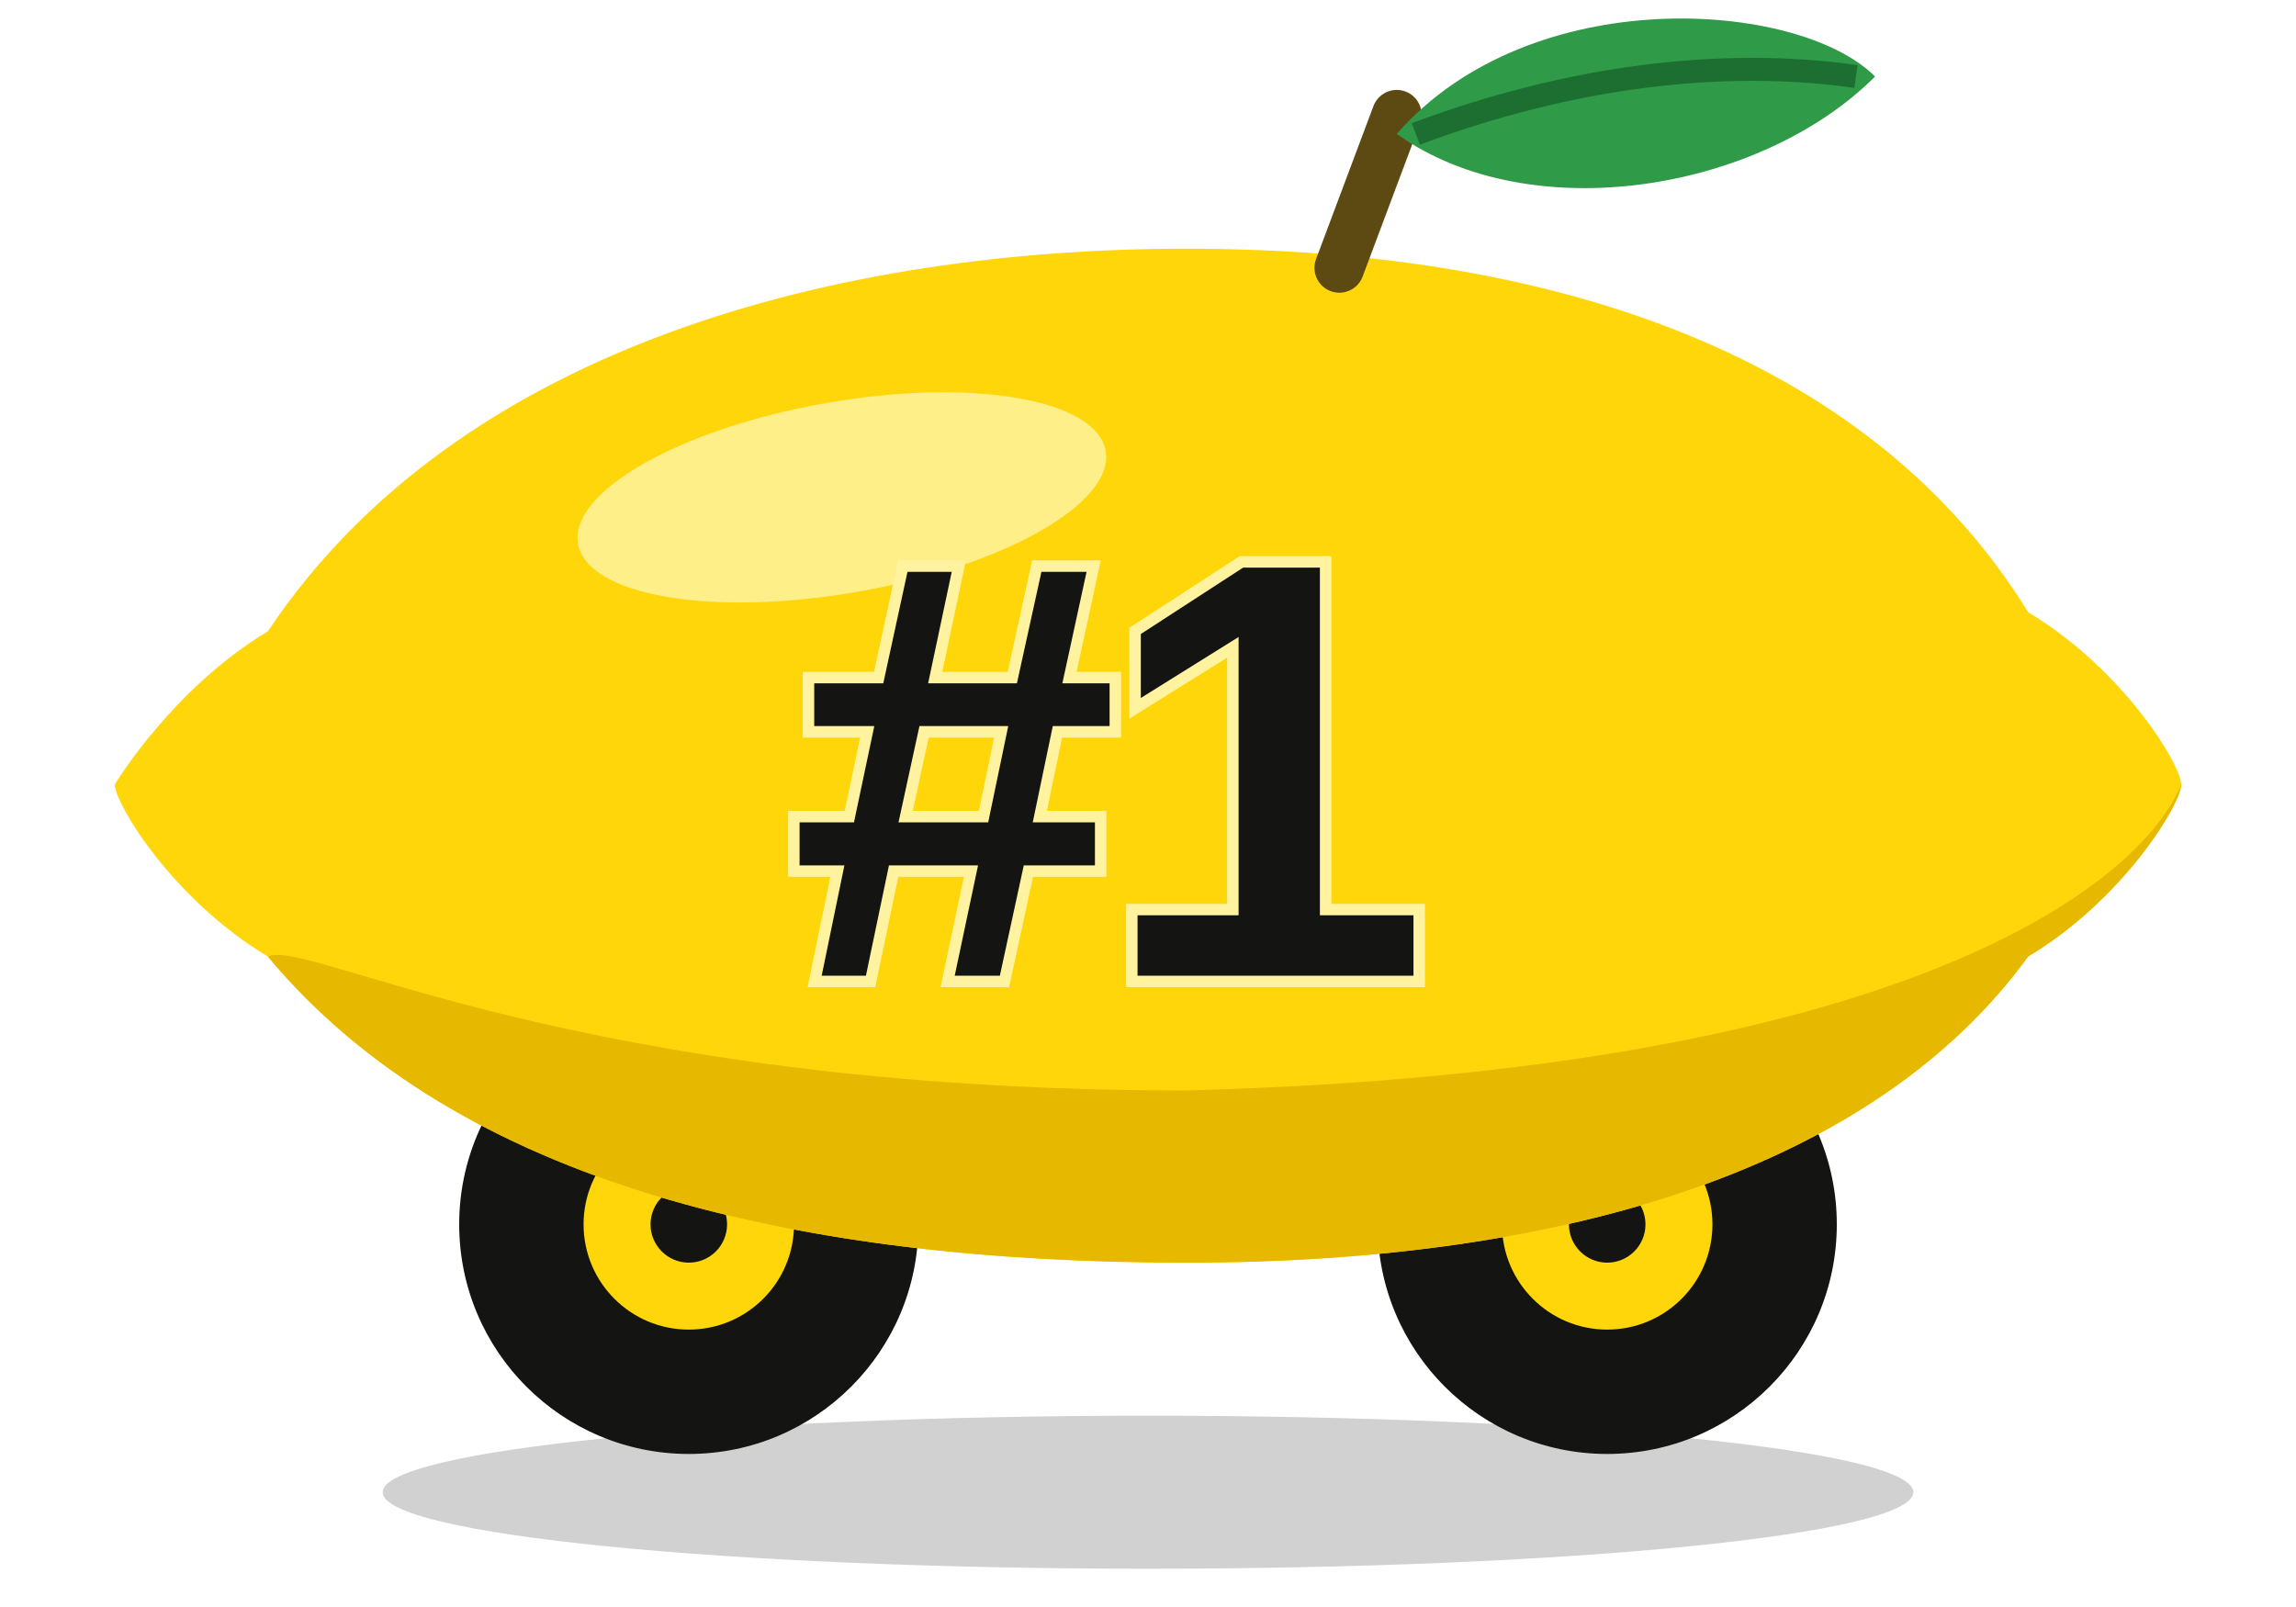
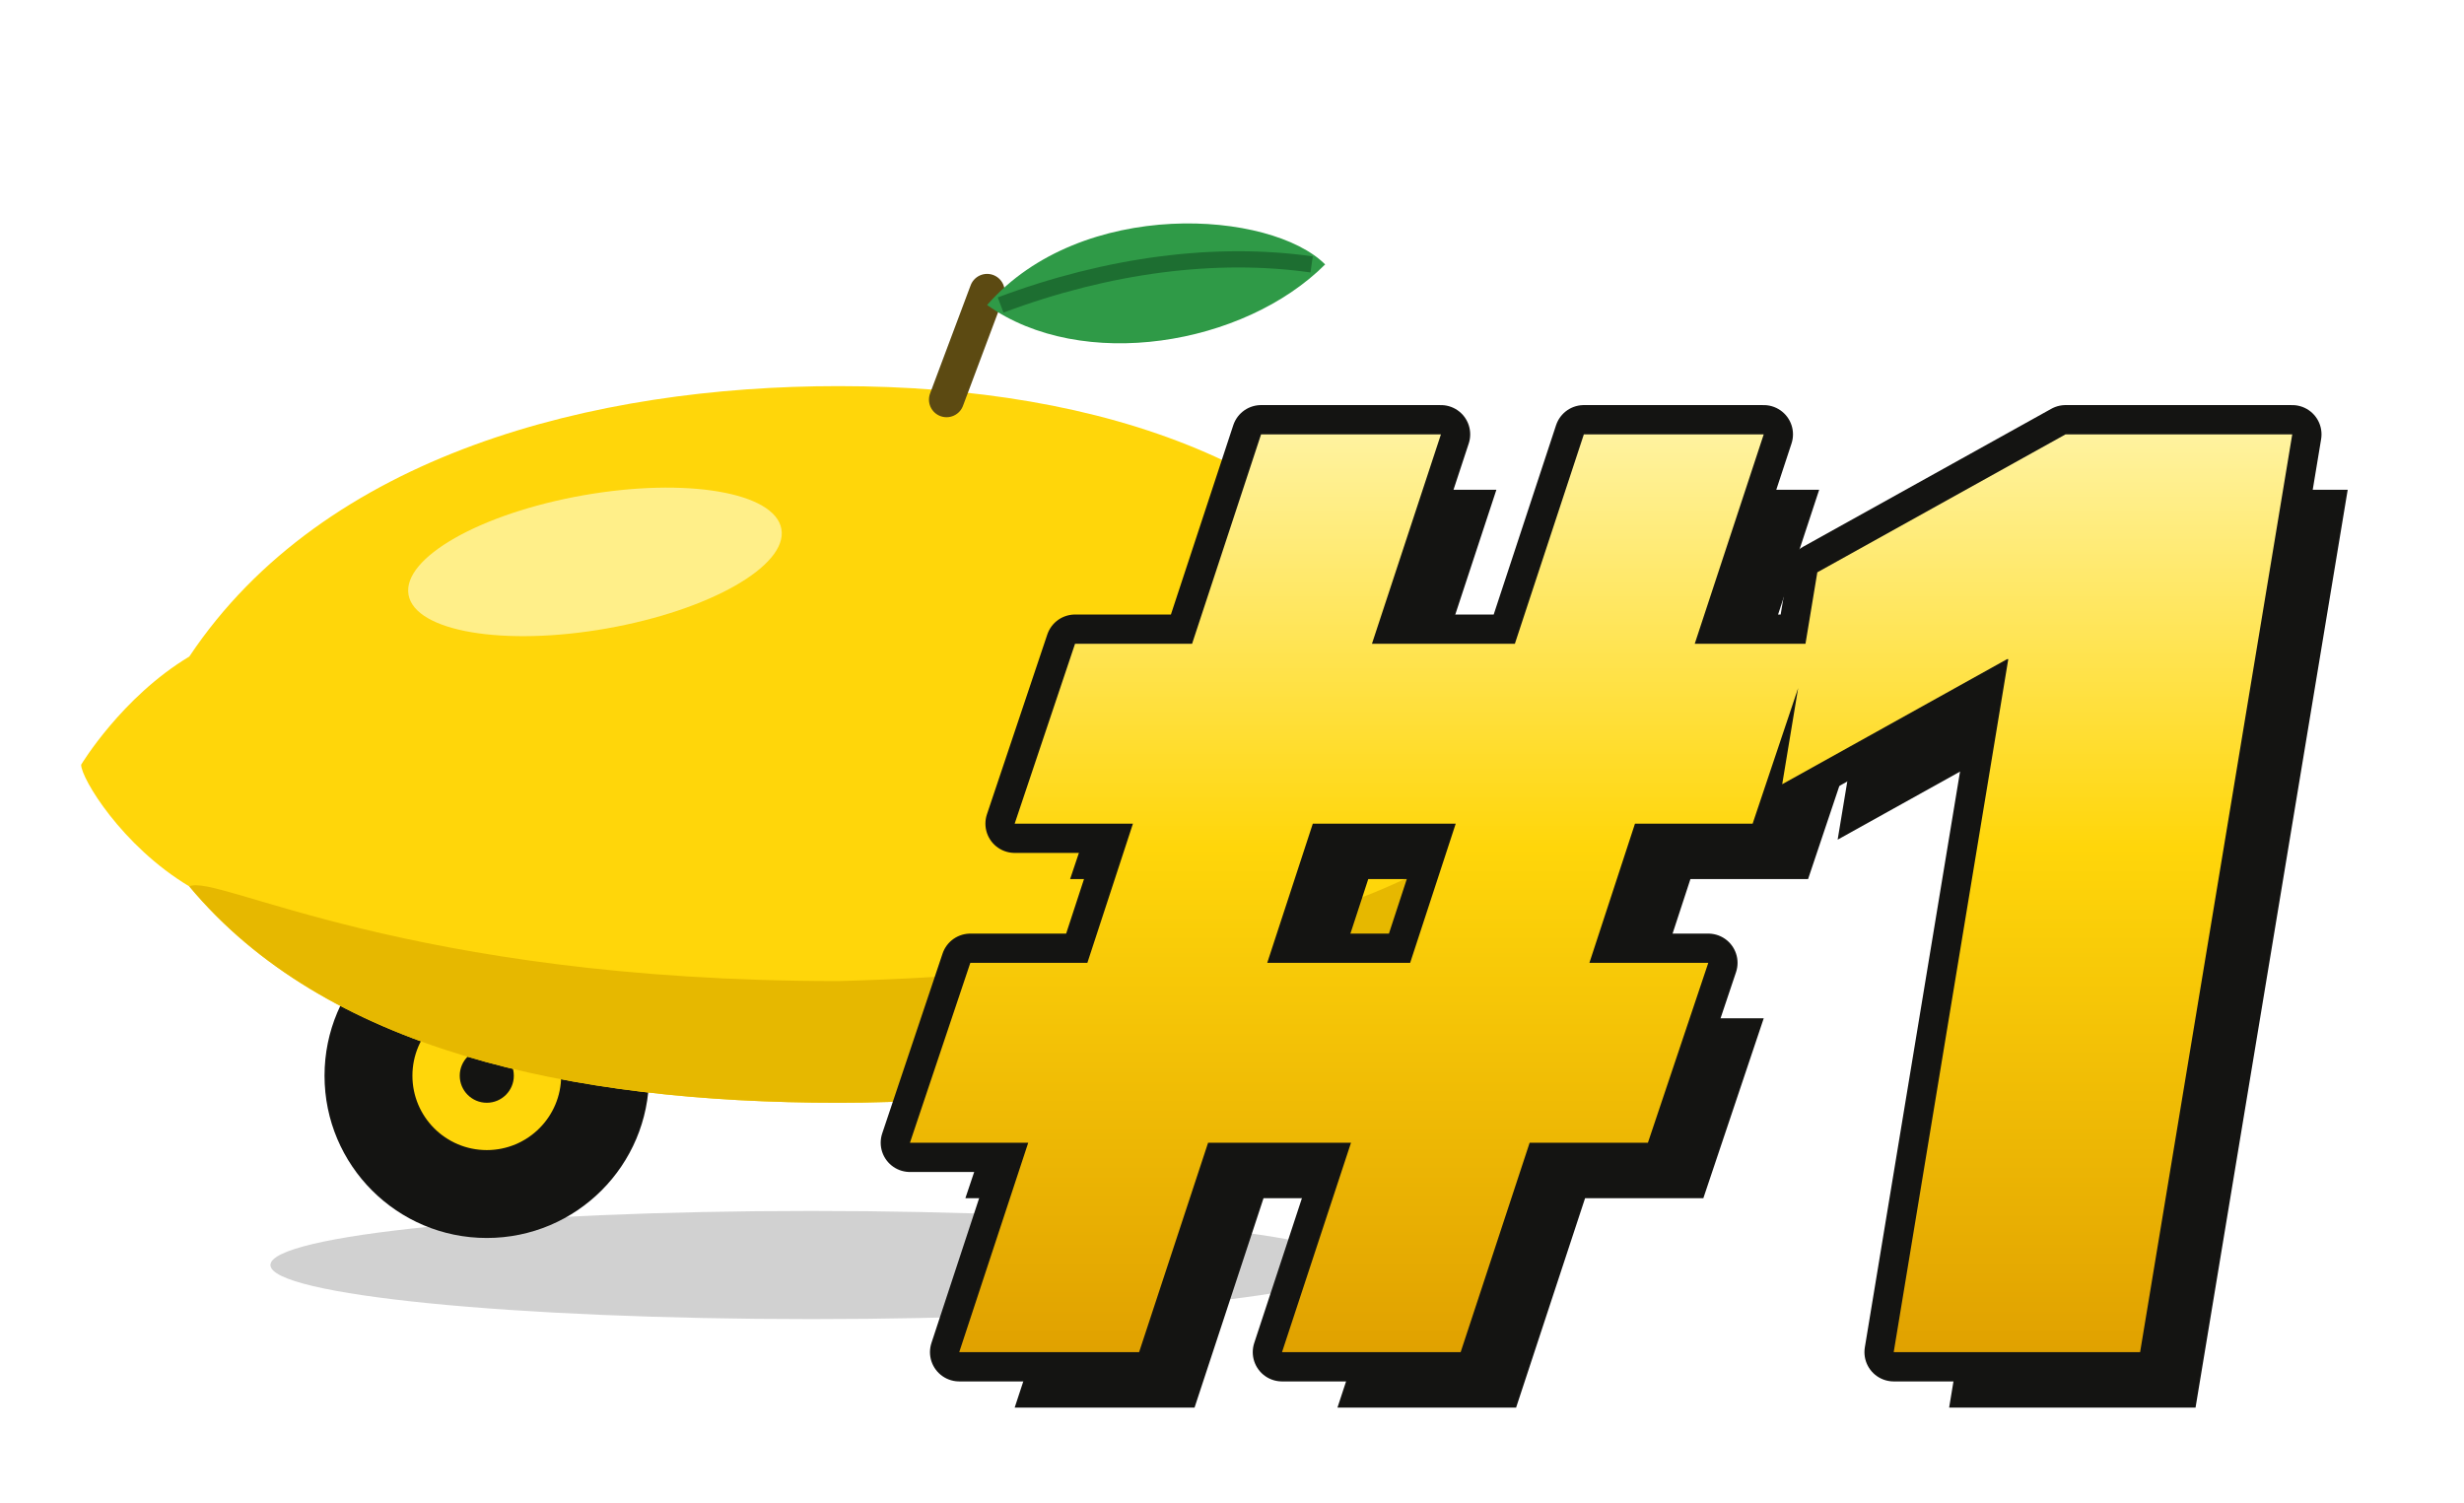
- <svg xmlns="http://www.w3.org/2000/svg" viewBox="0 0 120 84" width="120" height="84">
-   <ellipse cx="60" cy="78" rx="40" ry="4" fill="#000" opacity=".18" />
-   <circle cx="36" cy="64" r="12" fill="#141412" />
-   <circle cx="36" cy="64" r="5.5" fill="#ffd60a" />
-   <circle cx="36" cy="64" r="2" fill="#141412" />
-   <circle cx="84" cy="64" r="12" fill="#141412" />
-   <circle cx="84" cy="64" r="5.5" fill="#ffd60a" />
-   <circle cx="84" cy="64" r="2" fill="#141412" />
-   <path d="M6 41 C6 41 9 36 14 33 C24 18 44 13 62 13 C82 13 98 19 106 32 C111 35 114 40 114 41 C114 42 111 47 106 50 C98 61 82 66 62 66 C42 66 24 62 14 50 C9 47 6 42 6 41 Z" fill="#ffd60a" />
-   <path d="M14 50 C24 62 42 66 62 66 C82 66 98 61 106 50 C111 47 114 42 114 41 C112 46 100 56 62 57 C30 57 16 49 14 50 Z" fill="#e6b800" />
-   <ellipse cx="44" cy="26" rx="14" ry="5" fill="#fff3a0" opacity=".85" transform="rotate(-10 44 26)" />
-   <path d="M70 14 L73 6" stroke="#5c4a12" stroke-width="2.6" stroke-linecap="round" />
-   <path d="M73 7 C80 -1 94 0 98 4 C92 10 80 12 73 7 Z" fill="#2f9a47" />
-   <path d="M74 7 C82 4 90 3 97 4" stroke="#1d6e31" stroke-width="1.2" fill="none" />
-   <text x="58" y="51" text-anchor="middle" font-family="'Arial Black','Helvetica Neue',Arial,sans-serif" font-weight="900" font-size="31" letter-spacing="-1" fill="#141412" stroke="#fff3a0" stroke-width="1.2" paint-order="stroke">#1</text>
+ <svg xmlns="http://www.w3.org/2000/svg" viewBox="0 0 164 100" width="164" height="100">
+   <defs>
+     <linearGradient id="g1" x1="0" y1="0" x2="0" y2="1">
+       <stop offset="0" stop-color="#fff3a0" />
+       <stop offset=".45" stop-color="#ffd60a" />
+       <stop offset="1" stop-color="#e0a100" />
+     </linearGradient>
+   </defs>
+   <g transform="translate(0 14) scale(.9)">
+     <ellipse cx="60" cy="78" rx="40" ry="4" fill="#000" opacity=".18" />
+     <circle cx="36" cy="64" r="12" fill="#141412" />
+     <circle cx="36" cy="64" r="5.5" fill="#ffd60a" />
+     <circle cx="36" cy="64" r="2" fill="#141412" />
+     <circle cx="84" cy="64" r="12" fill="#141412" />
+     <circle cx="84" cy="64" r="5.5" fill="#ffd60a" />
+     <circle cx="84" cy="64" r="2" fill="#141412" />
+     <path d="M6 41 C6 41 9 36 14 33 C24 18 44 13 62 13 C82 13 98 19 106 32 C111 35 114 40 114 41 C114 42 111 47 106 50 C98 61 82 66 62 66 C42 66 24 62 14 50 C9 47 6 42 6 41 Z" fill="#ffd60a" />
+     <path d="M14 50 C24 62 42 66 62 66 C82 66 98 61 106 50 C111 47 114 42 114 41 C112 46 100 56 62 57 C30 57 16 49 14 50 Z" fill="#e6b800" />
+     <ellipse cx="44" cy="26" rx="14" ry="5" fill="#fff3a0" opacity=".85" transform="rotate(-10 44 26)" />
+     <path d="M70 14 L73 6" stroke="#5c4a12" stroke-width="2.6" stroke-linecap="round" />
+     <path d="M73 7 C80 -1 94 0 98 4 C92 10 80 12 73 7 Z" fill="#2f9a47" />
+     <path d="M74 7 C82 4 90 3 97 4" stroke="#1d6e31" stroke-width="1.2" fill="none" />
+   </g>
+   <g transform="translate(62 90) scale(0.041)">
+     <path d="M569 0H859L971 -340H1163L1261 -632H1068L1142 -858H1333L1431 -1150H1239L1351 -1490H1059L947 -1150H715L827 -1490H535L423 -1150H233L135 -858H327L253 -632H63L-35 -340H157L45 0H337L449 -340H681ZM545 -632 619 -858H851L777 -632Z M2209 -1490H1841L1438 -1266L1381 -922L1746 -1125H1748L1562 0H1962Z" fill="#141412" transform="translate(90 90)" />
+     <path d="M569 0H859L971 -340H1163L1261 -632H1068L1142 -858H1333L1431 -1150H1239L1351 -1490H1059L947 -1150H715L827 -1490H535L423 -1150H233L135 -858H327L253 -632H63L-35 -340H157L45 0H337L449 -340H681ZM545 -632 619 -858H851L777 -632Z M2209 -1490H1841L1438 -1266L1381 -922L1746 -1125H1748L1562 0H1962Z" fill="url(#g1)" stroke="#141412" stroke-width="95" stroke-linejoin="round" paint-order="stroke" />
+   </g>
</svg>
